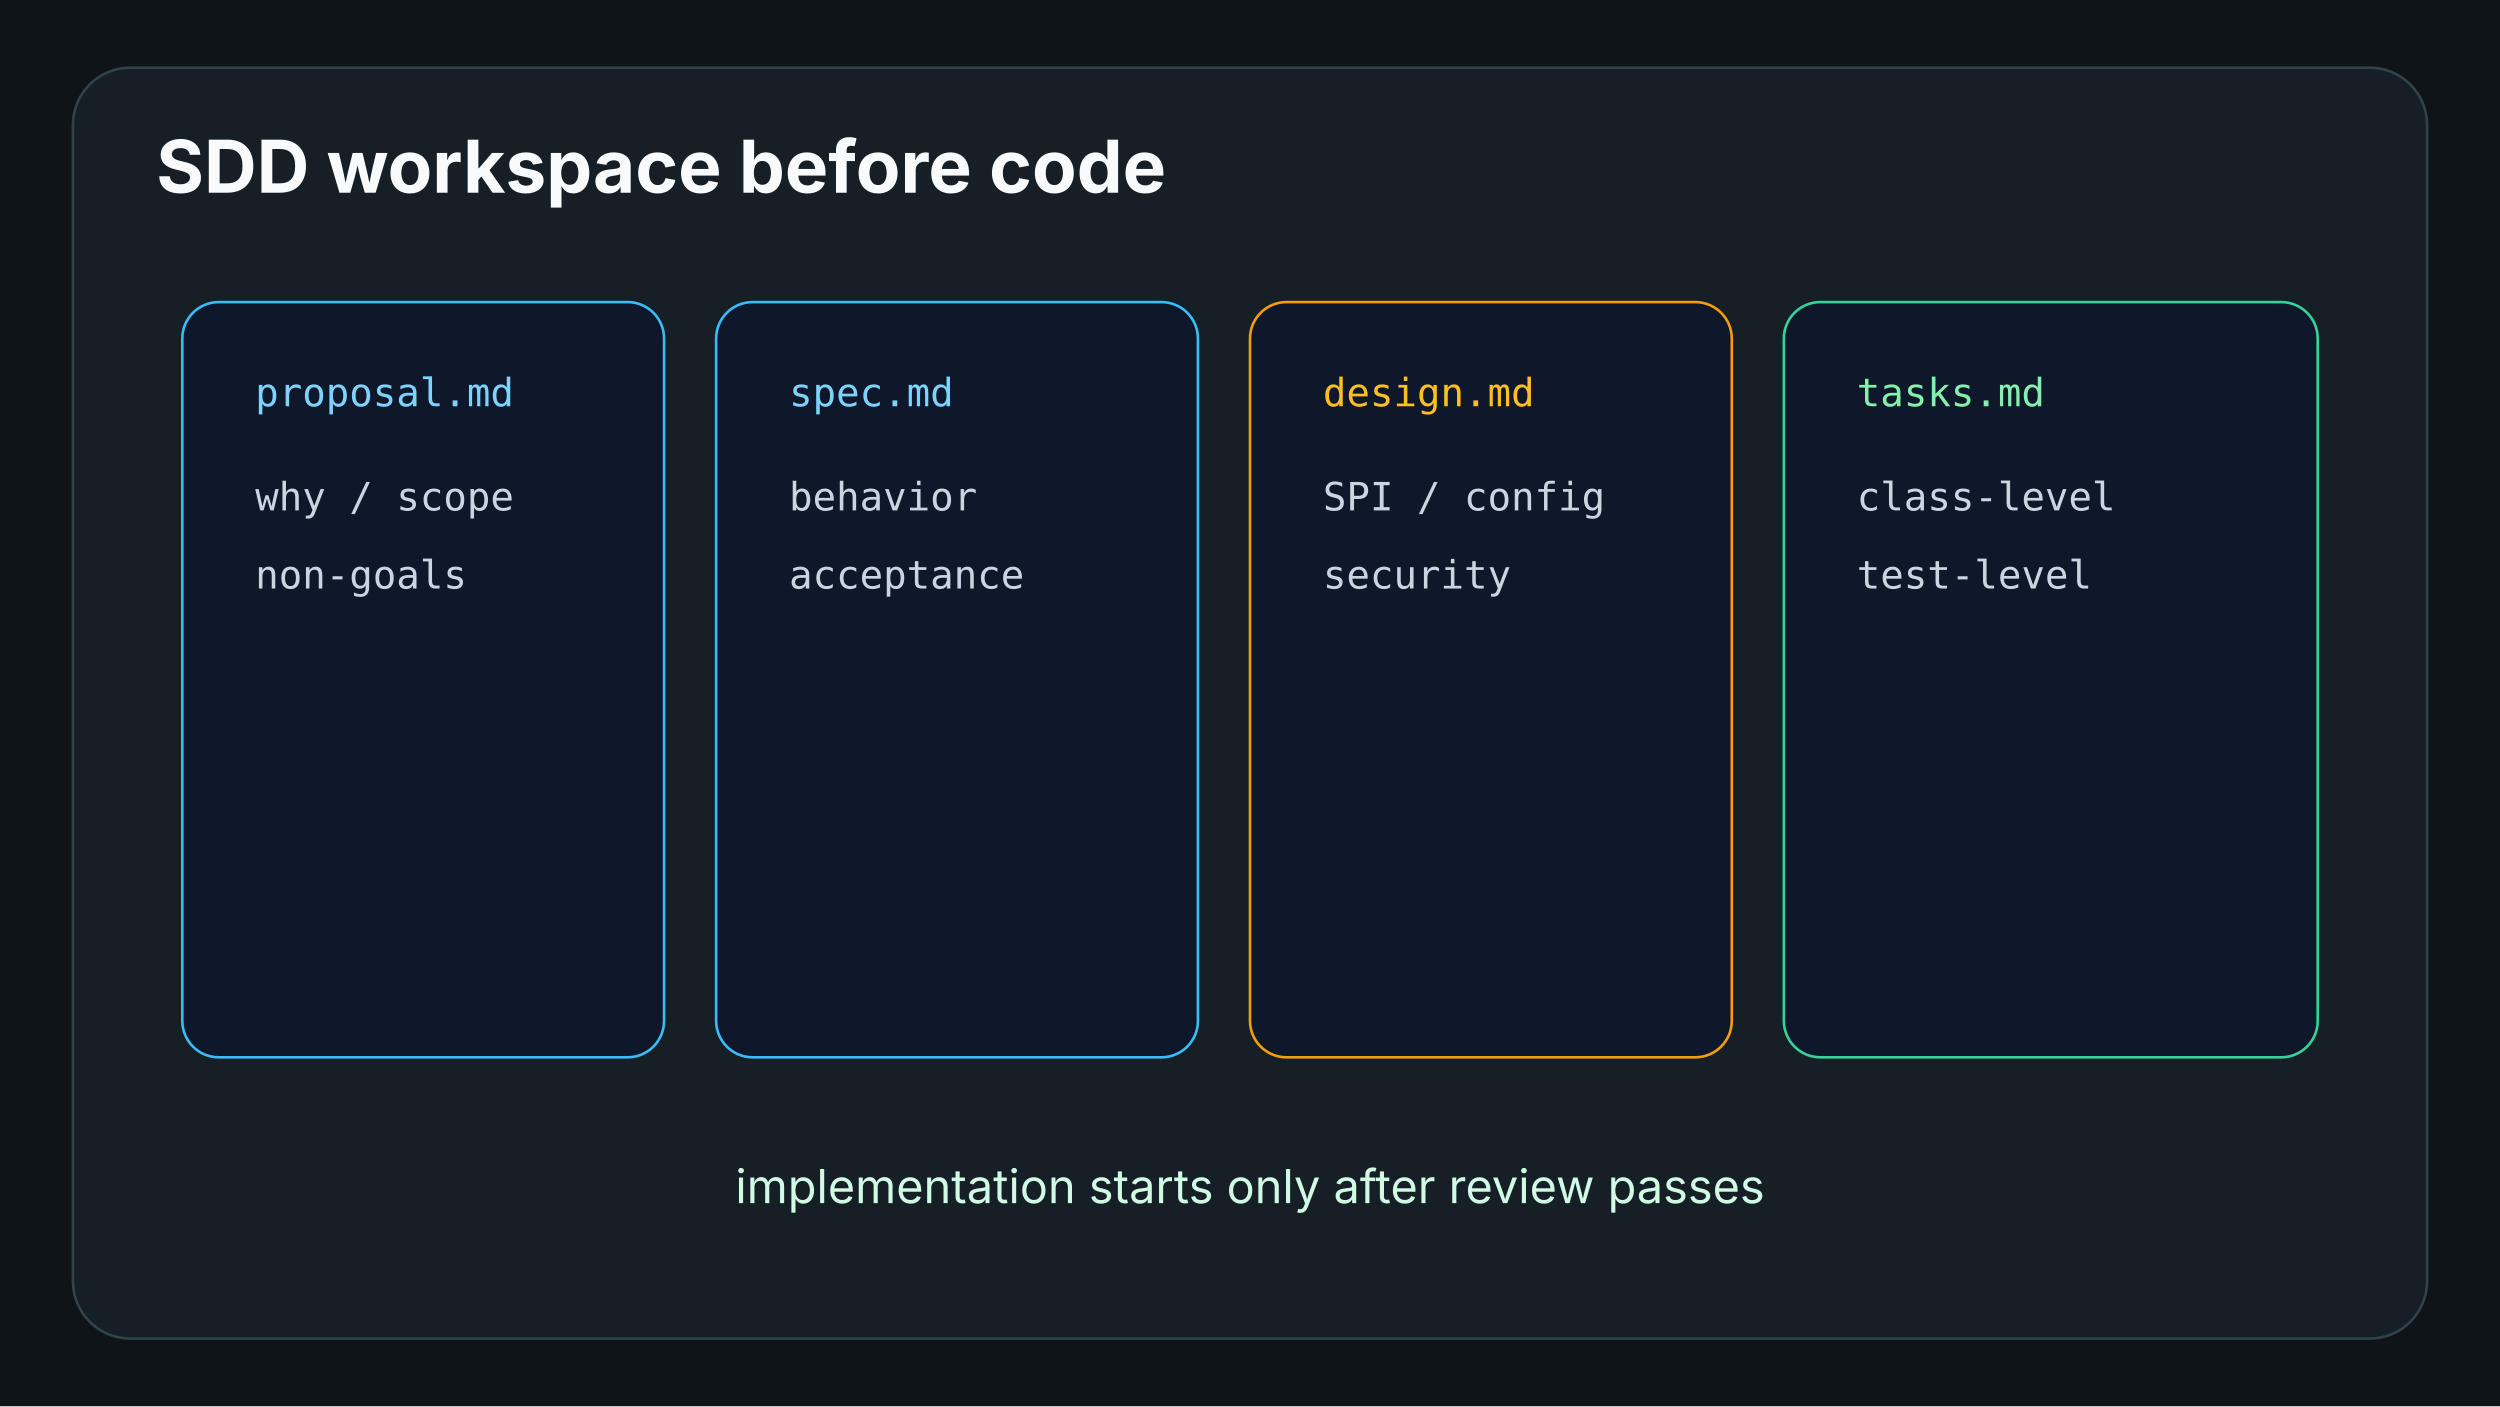
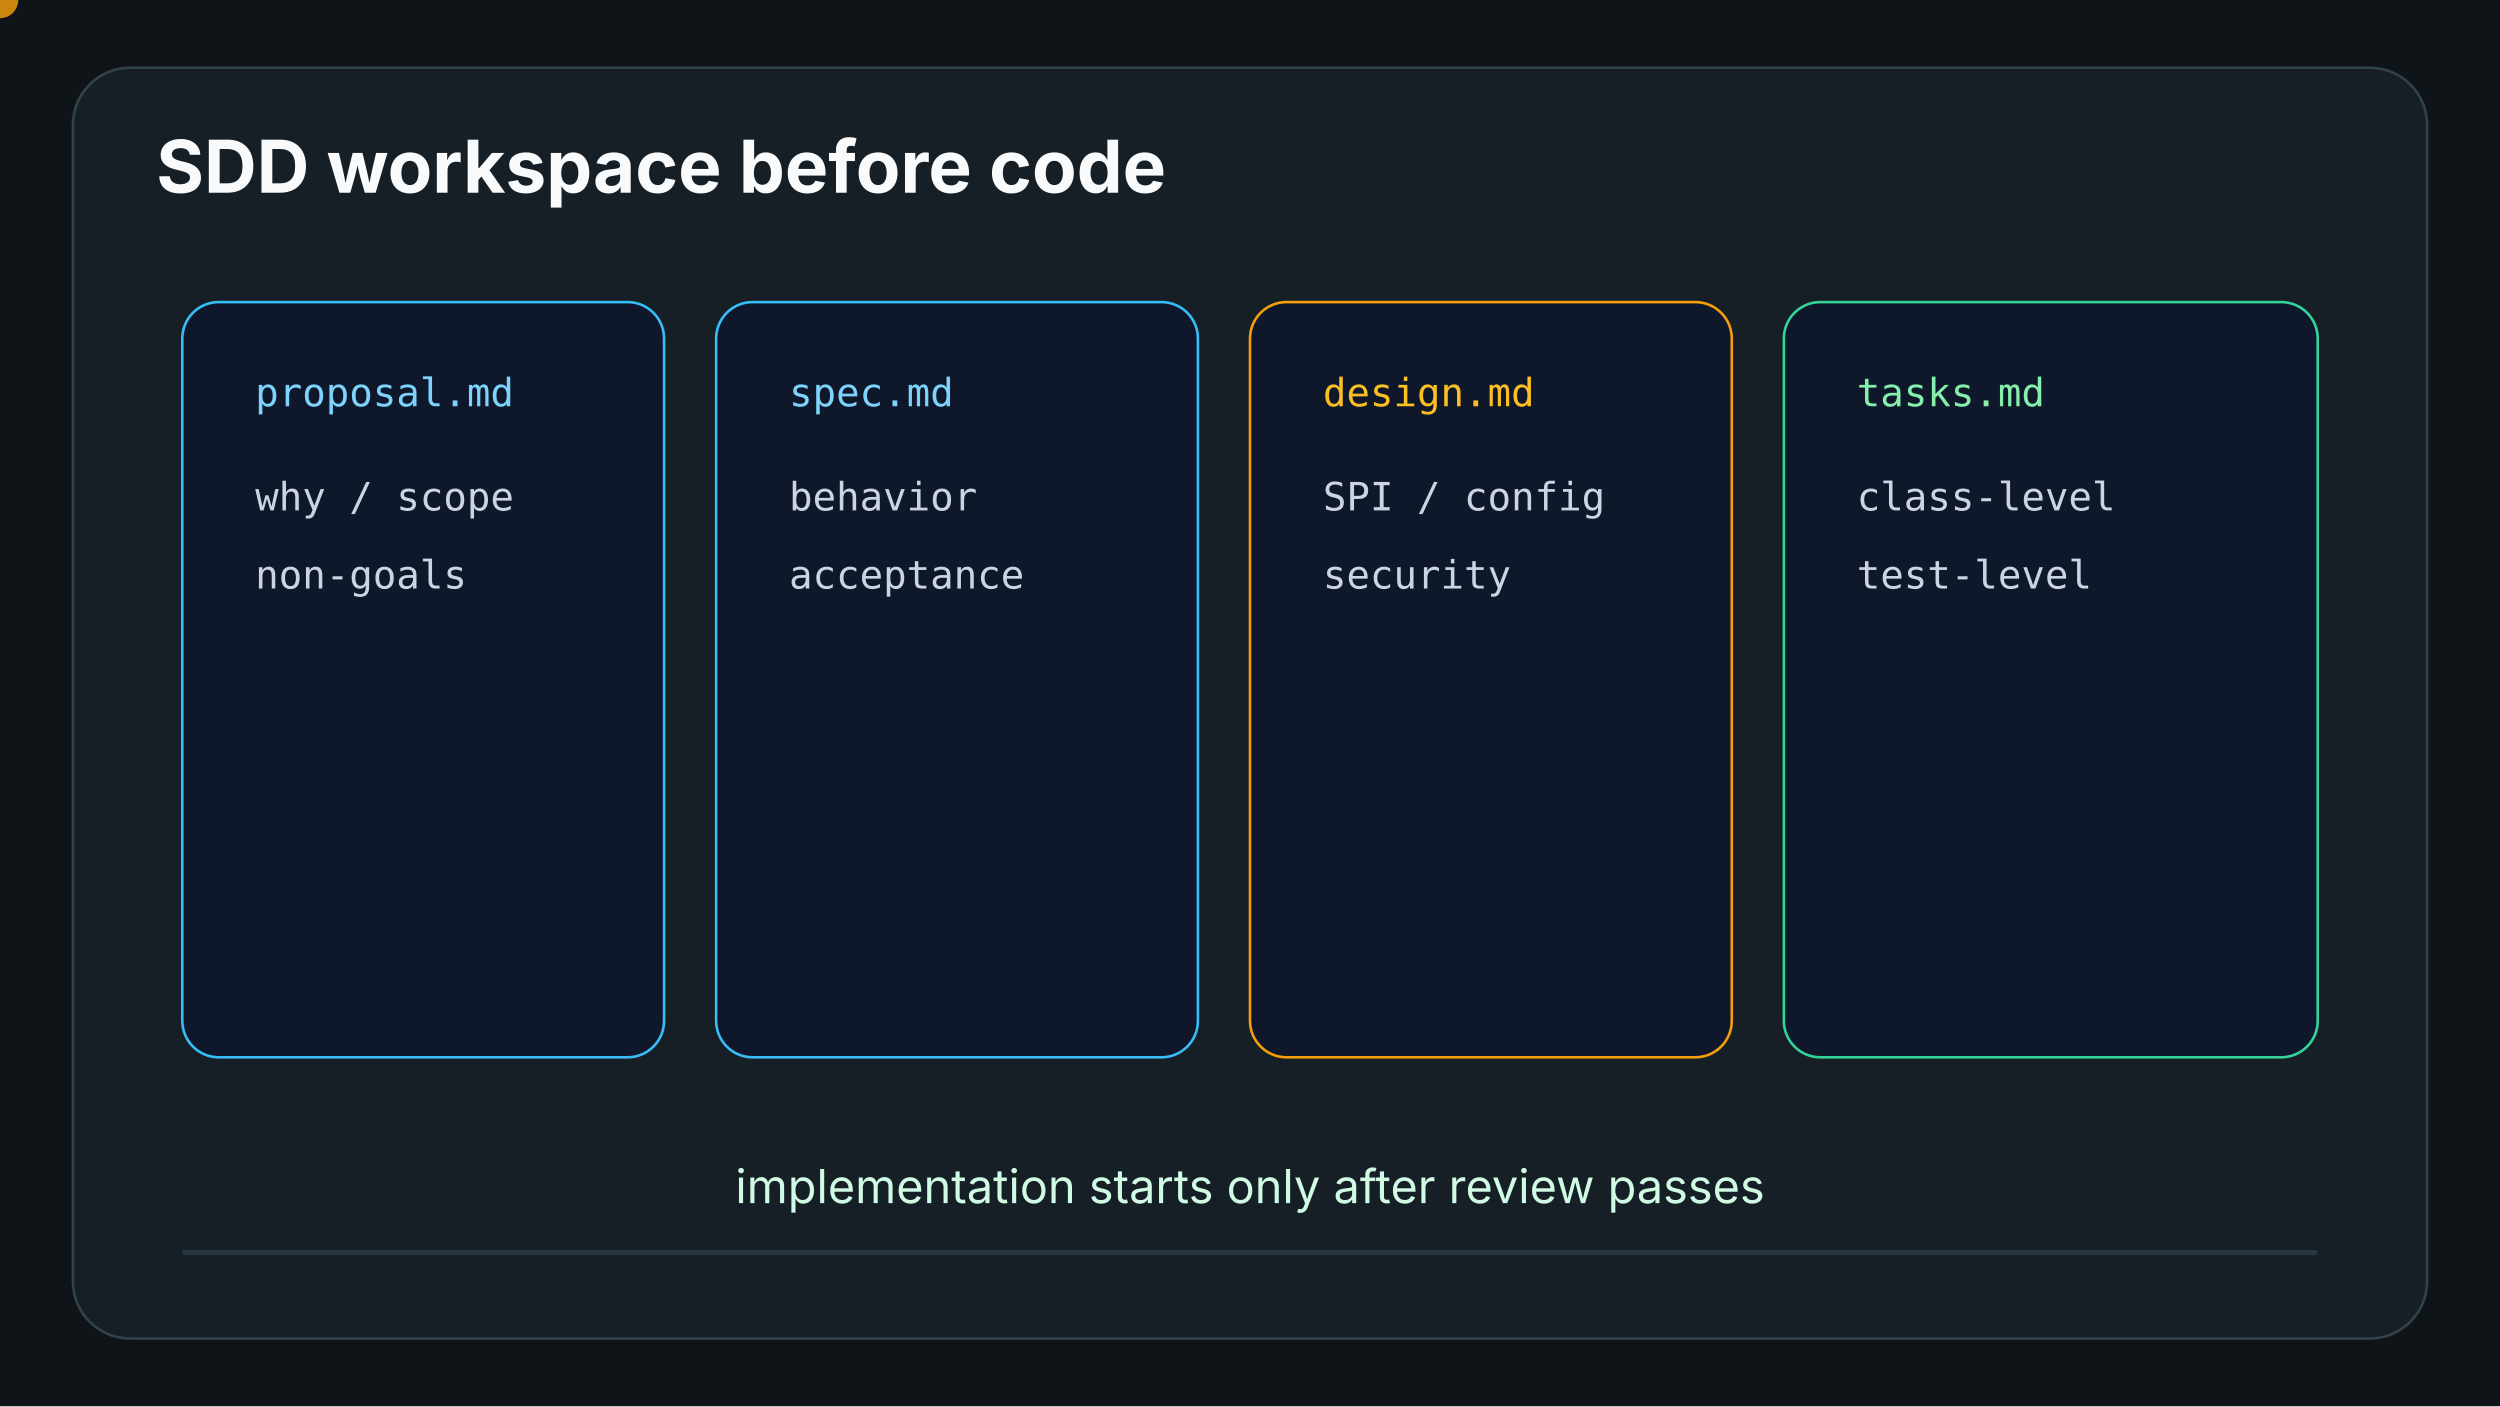
<svg xmlns="http://www.w3.org/2000/svg" width="960" height="540" viewBox="0 0 960 540">
  <rect width="960" height="540" fill="#0f1418" />
  <rect x="28" y="26" width="904" height="488" rx="22" fill="#151f25" stroke="#31424a" />
  <text x="60" y="74" font-family="Inter,Arial,sans-serif" font-size="28" font-weight="700" fill="#f8fafc">SDD workspace before code</text>
  <g font-family="ui-monospace,Menlo,monospace" font-size="15">
    <rect x="70" y="116" width="185" height="290" rx="14" fill="#0f172a" stroke="#38bdf8" />
    <text x="98" y="156" fill="#7dd3fc">proposal.md</text>
    <text x="98" y="196" fill="#cbd5e1">why / scope</text>
    <text x="98" y="226" fill="#cbd5e1">non-goals</text>
    <rect x="275" y="116" width="185" height="290" rx="14" fill="#0f172a" stroke="#38bdf8" />
    <text x="303" y="156" fill="#7dd3fc">spec.md</text>
    <text x="303" y="196" fill="#cbd5e1">behavior</text>
    <text x="303" y="226" fill="#cbd5e1">acceptance</text>
    <rect x="480" y="116" width="185" height="290" rx="14" fill="#0f172a" stroke="#f59e0b" />
    <text x="508" y="156" fill="#fbbf24">design.md</text>
    <text x="508" y="196" fill="#cbd5e1">SPI / config</text>
    <text x="508" y="226" fill="#cbd5e1">security</text>
    <rect x="685" y="116" width="205" height="290" rx="14" fill="#0f172a" stroke="#34d399" />
    <text x="713" y="156" fill="#86efac">tasks.md</text>
    <text x="713" y="196" fill="#cbd5e1">class-level</text>
    <text x="713" y="226" fill="#cbd5e1">test-level</text>
  </g>
  <text x="480" y="462" text-anchor="middle" font-family="Inter,Arial,sans-serif" font-size="18" fill="#d1fae5">implementation starts only after review passes</text>
+   <g data-auto-motion="subtle-runner" opacity="0.82">
+     <circle r="7" fill="#f59e0b">
+       <animateMotion dur="5.2s" repeatCount="indefinite" path="M80 486 H880" />
+     </circle>
+     <rect x="70" y="480" width="820" height="2" rx="1" fill="#334155" opacity="0.75" />
+   </g>
</svg>
